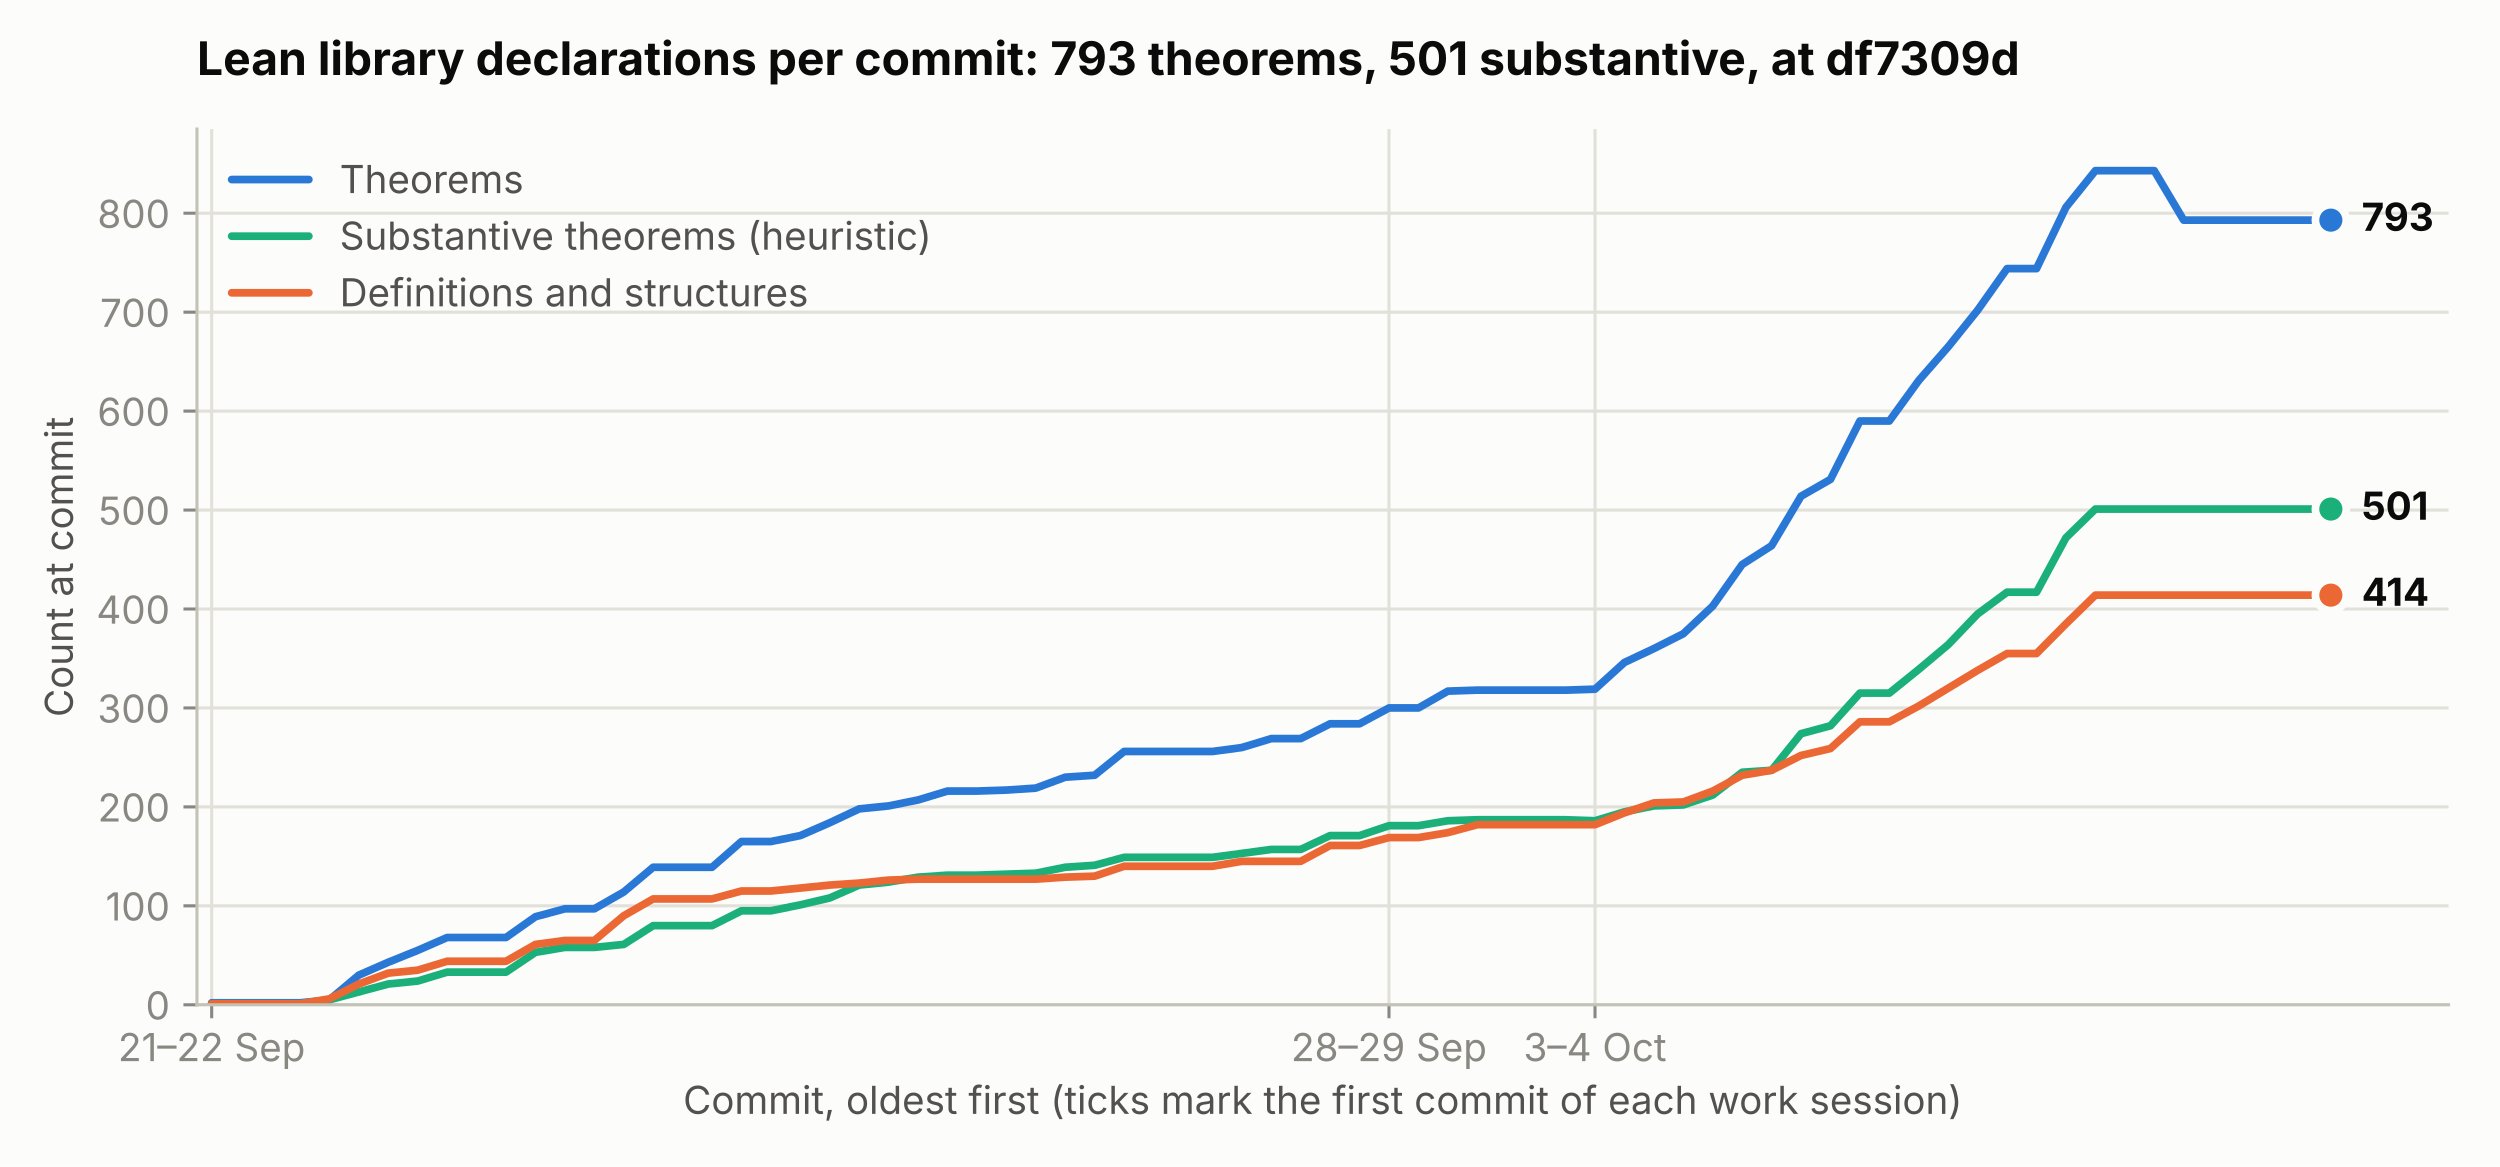
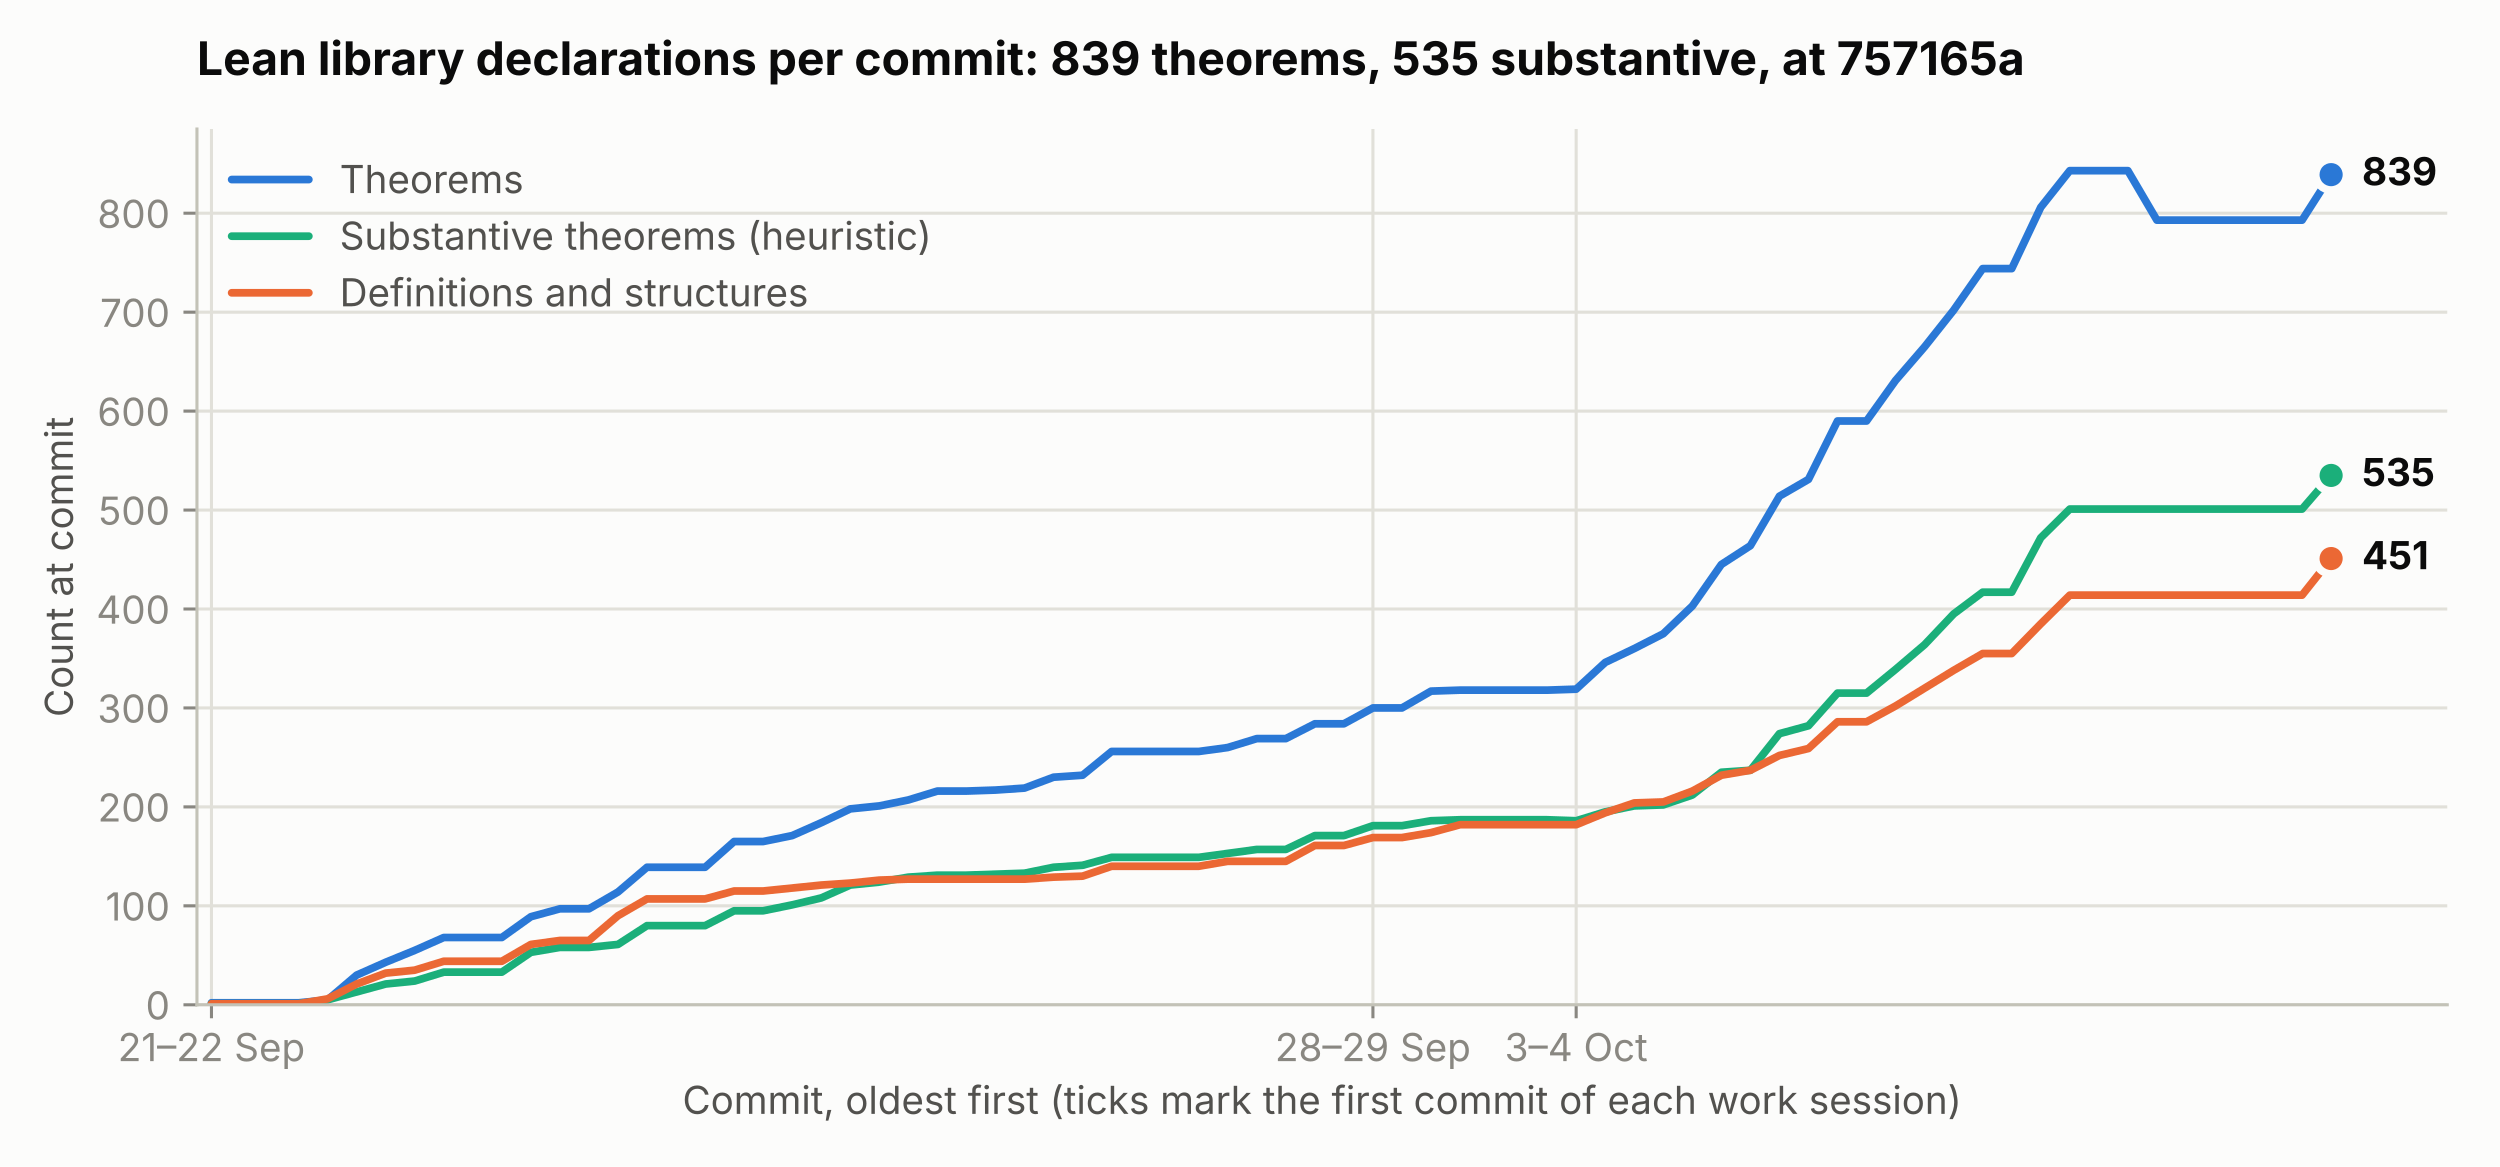
<svg xmlns="http://www.w3.org/2000/svg" xmlns:xlink="http://www.w3.org/1999/xlink" width="648pt" height="302.4pt" viewBox="0 0 648 302.4" version="1.1">
  <defs>
    <style type="text/css">*{stroke-linejoin: round; stroke-linecap: butt}</style>
  </defs>
  <g id="figure_1">
    <g id="patch_1">
      <path d="M 0 302.4 L 648 302.4 L 648 0 L 0 0 z " style="fill: #fcfcfb" />
    </g>
    <g id="axes_1">
      <g id="patch_2">
-         <path d="M 51.05 260.44 L 634.669 260.44 L 634.669 33.44 L 51.05 33.44 z " style="fill: #fcfcfb" />
+         <path d="M 51.05 260.44 L 634.33 260.44 L 634.33 33.44 L 51.05 33.44 z " style="fill: #fcfcfb" />
      </g>
      <g id="matplotlib.axis_1">
        <g id="xtick_1">
          <g id="line2d_1">
-             <path d="M 54.865 260.44 L 54.865 33.44 " clip-path="url(#pe8641baf7d)" style="fill: none; stroke: #e1e0d9; stroke-width: 0.8; stroke-linecap: square" />
+             <path d="M 54.813 260.44 L 54.813 33.44 " clip-path="url(#p79f2db2579)" style="fill: none; stroke: #e1e0d9; stroke-width: 0.8; stroke-linecap: square" />
          </g>
          <g id="line2d_2">
            <defs>
              <path id="m02e6627c96" d="M 0 0 L 0 3.5 " style="stroke: #898781; stroke-width: 0.8" />
            </defs>
            <g>
-               <use xlink:href="#m02e6627c96" x="54.865" y="260.44" style="fill: #898781; stroke: #898781; stroke-width: 0.8" />
+               <use xlink:href="#m02e6627c96" x="54.813" y="260.44" style="fill: #898781; stroke: #898781; stroke-width: 0.8" />
            </g>
          </g>
          <g id="text_1">
-             <text style="font-size: 10px; font-family: 'Inter', 'Helvetica Neue', 'Arial', 'DejaVu Sans', sans-serif; text-anchor: middle; fill: #898781" x="54.865" y="275.038" transform="rotate(-0 54.8645 275.0384)">21–22 Sep</text>
+             <text style="font-size: 10px; font-family: 'Inter', 'Helvetica Neue', 'Arial', 'DejaVu Sans', sans-serif; text-anchor: middle; fill: #898781" x="54.813" y="275.038" transform="rotate(-0 54.8131 275.0384)">21–22 Sep</text>
          </g>
        </g>
        <g id="xtick_2">
          <g id="line2d_3">
-             <path d="M 360.025 260.44 L 360.025 33.44 " clip-path="url(#pe8641baf7d)" style="fill: none; stroke: #e1e0d9; stroke-width: 0.8; stroke-linecap: square" />
+             <path d="M 355.861 260.44 L 355.861 33.44 " clip-path="url(#p79f2db2579)" style="fill: none; stroke: #e1e0d9; stroke-width: 0.8; stroke-linecap: square" />
          </g>
          <g id="line2d_4">
            <g>
-               <use xlink:href="#m02e6627c96" x="360.025" y="260.44" style="fill: #898781; stroke: #898781; stroke-width: 0.8" />
+               <use xlink:href="#m02e6627c96" x="355.861" y="260.44" style="fill: #898781; stroke: #898781; stroke-width: 0.8" />
            </g>
          </g>
          <g id="text_2">
-             <text style="font-size: 10px; font-family: 'Inter', 'Helvetica Neue', 'Arial', 'DejaVu Sans', sans-serif; text-anchor: middle; fill: #898781" x="360.025" y="275.038" transform="rotate(-0 360.0247 275.0384)">28–29 Sep</text>
+             <text style="font-size: 10px; font-family: 'Inter', 'Helvetica Neue', 'Arial', 'DejaVu Sans', sans-serif; text-anchor: middle; fill: #898781" x="355.861" y="275.038" transform="rotate(-0 355.8608 275.0384)">28–29 Sep</text>
          </g>
        </g>
        <g id="xtick_3">
          <g id="line2d_5">
-             <path d="M 413.428 260.44 L 413.428 33.44 " clip-path="url(#pe8641baf7d)" style="fill: none; stroke: #e1e0d9; stroke-width: 0.8; stroke-linecap: square" />
+             <path d="M 408.544 260.44 L 408.544 33.44 " clip-path="url(#p79f2db2579)" style="fill: none; stroke: #e1e0d9; stroke-width: 0.8; stroke-linecap: square" />
          </g>
          <g id="line2d_6">
            <g>
-               <use xlink:href="#m02e6627c96" x="413.428" y="260.44" style="fill: #898781; stroke: #898781; stroke-width: 0.8" />
+               <use xlink:href="#m02e6627c96" x="408.544" y="260.44" style="fill: #898781; stroke: #898781; stroke-width: 0.8" />
            </g>
          </g>
          <g id="text_3">
-             <text style="font-size: 10px; font-family: 'Inter', 'Helvetica Neue', 'Arial', 'DejaVu Sans', sans-serif; text-anchor: middle; fill: #898781" x="413.428" y="275.038" transform="rotate(-0 413.4277 275.0384)">3–4 Oct</text>
+             <text style="font-size: 10px; font-family: 'Inter', 'Helvetica Neue', 'Arial', 'DejaVu Sans', sans-serif; text-anchor: middle; fill: #898781" x="408.544" y="275.038" transform="rotate(-0 408.5442 275.0384)">3–4 Oct</text>
          </g>
        </g>
        <g id="text_4">
-           <text style="font-size: 10px; font-family: 'Inter', 'Helvetica Neue', 'Arial', 'DejaVu Sans', sans-serif; text-anchor: middle; fill: #52514e" x="342.859" y="288.717" transform="rotate(-0 342.8594 288.7166)">Commit, oldest first (ticks mark the first commit of each work session)</text>
+           <text style="font-size: 10px; font-family: 'Inter', 'Helvetica Neue', 'Arial', 'DejaVu Sans', sans-serif; text-anchor: middle; fill: #52514e" x="342.69" y="288.717" transform="rotate(-0 342.69 288.7166)">Commit, oldest first (ticks mark the first commit of each work session)</text>
        </g>
      </g>
      <g id="matplotlib.axis_2">
        <g id="ytick_1">
          <g id="line2d_7">
-             <path d="M 51.05 260.44 L 634.669 260.44 " clip-path="url(#pe8641baf7d)" style="fill: none; stroke: #e1e0d9; stroke-width: 0.8; stroke-linecap: square" />
+             <path d="M 51.05 260.44 L 634.33 260.44 " clip-path="url(#p79f2db2579)" style="fill: none; stroke: #e1e0d9; stroke-width: 0.8; stroke-linecap: square" />
          </g>
          <g id="line2d_8">
            <defs>
              <path id="mba09e6026b" d="M 0 0 L -3.5 0 " style="stroke: #898781; stroke-width: 0.8" />
            </defs>
            <g>
              <use xlink:href="#mba09e6026b" x="51.05" y="260.44" style="fill: #898781; stroke: #898781; stroke-width: 0.8" />
            </g>
          </g>
          <g id="text_5">
            <text style="font-size: 10px; font-family: 'Inter', 'Helvetica Neue', 'Arial', 'DejaVu Sans', sans-serif; text-anchor: end; fill: #898781" x="44.05" y="264.239" transform="rotate(-0 44.05 264.2392)">0</text>
          </g>
        </g>
        <g id="ytick_2">
          <g id="line2d_9">
-             <path d="M 51.05 234.793 L 634.669 234.793 " clip-path="url(#pe8641baf7d)" style="fill: none; stroke: #e1e0d9; stroke-width: 0.8; stroke-linecap: square" />
+             <path d="M 51.05 234.793 L 634.33 234.793 " clip-path="url(#p79f2db2579)" style="fill: none; stroke: #e1e0d9; stroke-width: 0.8; stroke-linecap: square" />
          </g>
          <g id="line2d_10">
            <g>
              <use xlink:href="#mba09e6026b" x="51.05" y="234.793" style="fill: #898781; stroke: #898781; stroke-width: 0.8" />
            </g>
          </g>
          <g id="text_6">
            <text style="font-size: 10px; font-family: 'Inter', 'Helvetica Neue', 'Arial', 'DejaVu Sans', sans-serif; text-anchor: end; fill: #898781" x="44.05" y="238.592" transform="rotate(-0 44.05 238.5924)">100</text>
          </g>
        </g>
        <g id="ytick_3">
          <g id="line2d_11">
-             <path d="M 51.05 209.146 L 634.669 209.146 " clip-path="url(#pe8641baf7d)" style="fill: none; stroke: #e1e0d9; stroke-width: 0.8; stroke-linecap: square" />
+             <path d="M 51.05 209.146 L 634.33 209.146 " clip-path="url(#p79f2db2579)" style="fill: none; stroke: #e1e0d9; stroke-width: 0.8; stroke-linecap: square" />
          </g>
          <g id="line2d_12">
            <g>
              <use xlink:href="#mba09e6026b" x="51.05" y="209.146" style="fill: #898781; stroke: #898781; stroke-width: 0.8" />
            </g>
          </g>
          <g id="text_7">
            <text style="font-size: 10px; font-family: 'Inter', 'Helvetica Neue', 'Arial', 'DejaVu Sans', sans-serif; text-anchor: end; fill: #898781" x="44.05" y="212.946" transform="rotate(-0 44.05 212.9456)">200</text>
          </g>
        </g>
        <g id="ytick_4">
          <g id="line2d_13">
-             <path d="M 51.05 183.5 L 634.669 183.5 " clip-path="url(#pe8641baf7d)" style="fill: none; stroke: #e1e0d9; stroke-width: 0.8; stroke-linecap: square" />
+             <path d="M 51.05 183.5 L 634.33 183.5 " clip-path="url(#p79f2db2579)" style="fill: none; stroke: #e1e0d9; stroke-width: 0.8; stroke-linecap: square" />
          </g>
          <g id="line2d_14">
            <g>
              <use xlink:href="#mba09e6026b" x="51.05" y="183.5" style="fill: #898781; stroke: #898781; stroke-width: 0.8" />
            </g>
          </g>
          <g id="text_8">
            <text style="font-size: 10px; font-family: 'Inter', 'Helvetica Neue', 'Arial', 'DejaVu Sans', sans-serif; text-anchor: end; fill: #898781" x="44.05" y="187.299" transform="rotate(-0 44.05 187.2988)">300</text>
          </g>
        </g>
        <g id="ytick_5">
          <g id="line2d_15">
-             <path d="M 51.05 157.853 L 634.669 157.853 " clip-path="url(#pe8641baf7d)" style="fill: none; stroke: #e1e0d9; stroke-width: 0.8; stroke-linecap: square" />
+             <path d="M 51.05 157.853 L 634.33 157.853 " clip-path="url(#p79f2db2579)" style="fill: none; stroke: #e1e0d9; stroke-width: 0.8; stroke-linecap: square" />
          </g>
          <g id="line2d_16">
            <g>
              <use xlink:href="#mba09e6026b" x="51.05" y="157.853" style="fill: #898781; stroke: #898781; stroke-width: 0.8" />
            </g>
          </g>
          <g id="text_9">
            <text style="font-size: 10px; font-family: 'Inter', 'Helvetica Neue', 'Arial', 'DejaVu Sans', sans-serif; text-anchor: end; fill: #898781" x="44.05" y="161.652" transform="rotate(-0 44.05 161.6519)">400</text>
          </g>
        </g>
        <g id="ytick_6">
          <g id="line2d_17">
-             <path d="M 51.05 132.206 L 634.669 132.206 " clip-path="url(#pe8641baf7d)" style="fill: none; stroke: #e1e0d9; stroke-width: 0.8; stroke-linecap: square" />
+             <path d="M 51.05 132.206 L 634.33 132.206 " clip-path="url(#p79f2db2579)" style="fill: none; stroke: #e1e0d9; stroke-width: 0.8; stroke-linecap: square" />
          </g>
          <g id="line2d_18">
            <g>
              <use xlink:href="#mba09e6026b" x="51.05" y="132.206" style="fill: #898781; stroke: #898781; stroke-width: 0.8" />
            </g>
          </g>
          <g id="text_10">
            <text style="font-size: 10px; font-family: 'Inter', 'Helvetica Neue', 'Arial', 'DejaVu Sans', sans-serif; text-anchor: end; fill: #898781" x="44.05" y="136.005" transform="rotate(-0 44.05 136.0051)">500</text>
          </g>
        </g>
        <g id="ytick_7">
          <g id="line2d_19">
-             <path d="M 51.05 106.559 L 634.669 106.559 " clip-path="url(#pe8641baf7d)" style="fill: none; stroke: #e1e0d9; stroke-width: 0.8; stroke-linecap: square" />
+             <path d="M 51.05 106.559 L 634.33 106.559 " clip-path="url(#p79f2db2579)" style="fill: none; stroke: #e1e0d9; stroke-width: 0.8; stroke-linecap: square" />
          </g>
          <g id="line2d_20">
            <g>
              <use xlink:href="#mba09e6026b" x="51.05" y="106.559" style="fill: #898781; stroke: #898781; stroke-width: 0.8" />
            </g>
          </g>
          <g id="text_11">
            <text style="font-size: 10px; font-family: 'Inter', 'Helvetica Neue', 'Arial', 'DejaVu Sans', sans-serif; text-anchor: end; fill: #898781" x="44.05" y="110.358" transform="rotate(-0 44.05 110.3583)">600</text>
          </g>
        </g>
        <g id="ytick_8">
          <g id="line2d_21">
-             <path d="M 51.05 80.912 L 634.669 80.912 " clip-path="url(#pe8641baf7d)" style="fill: none; stroke: #e1e0d9; stroke-width: 0.8; stroke-linecap: square" />
+             <path d="M 51.05 80.912 L 634.33 80.912 " clip-path="url(#p79f2db2579)" style="fill: none; stroke: #e1e0d9; stroke-width: 0.8; stroke-linecap: square" />
          </g>
          <g id="line2d_22">
            <g>
              <use xlink:href="#mba09e6026b" x="51.05" y="80.912" style="fill: #898781; stroke: #898781; stroke-width: 0.8" />
            </g>
          </g>
          <g id="text_12">
            <text style="font-size: 10px; font-family: 'Inter', 'Helvetica Neue', 'Arial', 'DejaVu Sans', sans-serif; text-anchor: end; fill: #898781" x="44.05" y="84.711" transform="rotate(-0 44.05 84.71148)">700</text>
          </g>
        </g>
        <g id="ytick_9">
          <g id="line2d_23">
-             <path d="M 51.05 55.265 L 634.669 55.265 " clip-path="url(#pe8641baf7d)" style="fill: none; stroke: #e1e0d9; stroke-width: 0.8; stroke-linecap: square" />
+             <path d="M 51.05 55.265 L 634.33 55.265 " clip-path="url(#p79f2db2579)" style="fill: none; stroke: #e1e0d9; stroke-width: 0.8; stroke-linecap: square" />
          </g>
          <g id="line2d_24">
            <g>
              <use xlink:href="#mba09e6026b" x="51.05" y="55.265" style="fill: #898781; stroke: #898781; stroke-width: 0.8" />
            </g>
          </g>
          <g id="text_13">
            <text style="font-size: 10px; font-family: 'Inter', 'Helvetica Neue', 'Arial', 'DejaVu Sans', sans-serif; text-anchor: end; fill: #898781" x="44.05" y="59.065" transform="rotate(-0 44.05 59.06466)">800</text>
          </g>
        </g>
        <g id="text_14">
          <text style="font-size: 10px; font-family: 'Inter', 'Helvetica Neue', 'Arial', 'DejaVu Sans', sans-serif; text-anchor: middle; fill: #52514e" x="18.883" y="146.94" transform="rotate(-90 18.88281 146.94)">Count at commit</text>
        </g>
      </g>
      <g id="line2d_25">
-         <path d="M 54.865 259.927 L 62.494 259.927 L 70.123 259.927 L 77.752 259.927 L 85.381 259.158 L 93.01 252.746 L 100.639 249.412 L 108.268 246.334 L 115.897 243 L 123.526 243 L 131.155 243 L 138.784 237.614 L 146.413 235.563 L 154.042 235.563 L 161.671 231.203 L 169.3 224.791 L 176.929 224.791 L 184.558 224.791 L 192.187 218.123 L 199.816 218.123 L 207.445 216.584 L 215.074 213.25 L 222.703 209.659 L 230.332 208.89 L 237.961 207.351 L 245.59 205.043 L 253.219 205.043 L 260.848 204.786 L 268.477 204.273 L 276.106 201.452 L 283.735 200.939 L 291.364 194.784 L 298.993 194.784 L 306.622 194.784 L 314.251 194.784 L 321.88 193.758 L 329.509 191.45 L 337.138 191.45 L 344.767 187.603 L 352.396 187.603 L 360.025 183.5 L 367.654 183.5 L 375.283 179.14 L 382.912 178.883 L 390.541 178.883 L 398.17 178.883 L 405.799 178.883 L 413.428 178.627 L 421.057 171.702 L 428.686 168.111 L 436.315 164.264 L 443.944 157.083 L 451.573 146.312 L 459.202 141.439 L 466.831 128.615 L 474.46 124.255 L 482.089 109.124 L 489.718 109.124 L 497.347 98.609 L 504.976 89.889 L 512.605 80.399 L 520.234 69.628 L 527.863 69.628 L 535.492 53.727 L 543.121 44.237 L 550.75 44.237 L 558.379 44.237 L 566.008 57.061 L 573.637 57.061 L 581.266 57.061 L 588.895 57.061 L 596.524 57.061 L 604.153 57.061 " clip-path="url(#pe8641baf7d)" style="fill: none; stroke: #2a78d6; stroke-width: 2; stroke-linecap: round" />
+         <path d="M 54.813 259.927 L 62.339 259.927 L 69.865 259.927 L 77.392 259.927 L 84.918 259.158 L 92.444 252.746 L 99.97 249.412 L 107.496 246.334 L 115.023 243 L 122.549 243 L 130.075 243 L 137.601 237.614 L 145.127 235.563 L 152.654 235.563 L 160.18 231.203 L 167.706 224.791 L 175.232 224.791 L 182.758 224.791 L 190.285 218.123 L 197.811 218.123 L 205.337 216.584 L 212.863 213.25 L 220.389 209.659 L 227.916 208.89 L 235.442 207.351 L 242.968 205.043 L 250.494 205.043 L 258.02 204.786 L 265.547 204.273 L 273.073 201.452 L 280.599 200.939 L 288.125 194.784 L 295.651 194.784 L 303.177 194.784 L 310.704 194.784 L 318.23 193.758 L 325.756 191.45 L 333.282 191.45 L 340.808 187.603 L 348.335 187.603 L 355.861 183.5 L 363.387 183.5 L 370.913 179.14 L 378.439 178.883 L 385.966 178.883 L 393.492 178.883 L 401.018 178.883 L 408.544 178.627 L 416.07 171.702 L 423.597 168.111 L 431.123 164.264 L 438.649 157.083 L 446.175 146.312 L 453.701 141.439 L 461.228 128.615 L 468.754 124.255 L 476.28 109.124 L 483.806 109.124 L 491.332 98.609 L 498.859 89.889 L 506.385 80.399 L 513.911 69.628 L 521.437 69.628 L 528.963 53.727 L 536.489 44.237 L 544.016 44.237 L 551.542 44.237 L 559.068 57.061 L 566.594 57.061 L 574.12 57.061 L 581.647 57.061 L 589.173 57.061 L 596.699 57.061 L 604.225 45.263 " clip-path="url(#p79f2db2579)" style="fill: none; stroke: #2a78d6; stroke-width: 2; stroke-linecap: round" />
      </g>
      <g id="line2d_26">
        <defs>
          <path id="m0a6db412ab" d="M 0 4 C 1.061 4 2.078 3.579 2.828 2.828 C 3.579 2.078 4 1.061 4 0 C 4 -1.061 3.579 -2.078 2.828 -2.828 C 2.078 -3.579 1.061 -4 0 -4 C -1.061 -4 -2.078 -3.579 -2.828 -2.828 C -3.579 -2.078 -4 -1.061 -4 0 C -4 1.061 -3.579 2.078 -2.828 2.828 C -2.078 3.579 -1.061 4 0 4 z " style="stroke: #fcfcfb; stroke-width: 2" />
        </defs>
-         <g clip-path="url(#pe8641baf7d)">
-           <use xlink:href="#m0a6db412ab" x="604.153" y="57.061" style="fill: #2a78d6; stroke: #fcfcfb; stroke-width: 2" />
+         <g clip-path="url(#p79f2db2579)">
+           <use xlink:href="#m0a6db412ab" x="604.225" y="45.263" style="fill: #2a78d6; stroke: #fcfcfb; stroke-width: 2" />
        </g>
      </g>
      <g id="line2d_27">
-         <path d="M 54.865 260.184 L 62.494 260.184 L 70.123 260.184 L 77.752 260.184 L 85.381 259.158 L 93.01 257.106 L 100.639 255.054 L 108.268 254.285 L 115.897 251.977 L 123.526 251.977 L 131.155 251.977 L 138.784 246.847 L 146.413 245.565 L 154.042 245.565 L 161.671 244.795 L 169.3 239.923 L 176.929 239.923 L 184.558 239.923 L 192.187 236.076 L 199.816 236.076 L 207.445 234.537 L 215.074 232.741 L 222.703 229.407 L 230.332 228.638 L 237.961 227.356 L 245.59 226.843 L 253.219 226.843 L 260.848 226.586 L 268.477 226.33 L 276.106 224.791 L 283.735 224.278 L 291.364 222.226 L 298.993 222.226 L 306.622 222.226 L 314.251 222.226 L 321.88 221.2 L 329.509 220.174 L 337.138 220.174 L 344.767 216.584 L 352.396 216.584 L 360.025 214.019 L 367.654 214.019 L 375.283 212.737 L 382.912 212.48 L 390.541 212.48 L 398.17 212.48 L 405.799 212.48 L 413.428 212.737 L 421.057 210.429 L 428.686 208.89 L 436.315 208.633 L 443.944 206.069 L 451.573 200.17 L 459.202 199.657 L 466.831 190.168 L 474.46 188.116 L 482.089 179.653 L 489.718 179.653 L 497.347 173.497 L 504.976 167.086 L 512.605 159.135 L 520.234 153.493 L 527.863 153.493 L 535.492 139.387 L 543.121 131.949 L 550.75 131.949 L 558.379 131.949 L 566.008 131.949 L 573.637 131.949 L 581.266 131.949 L 588.895 131.949 L 596.524 131.949 L 604.153 131.949 " clip-path="url(#pe8641baf7d)" style="fill: none; stroke: #1baf7a; stroke-width: 2; stroke-linecap: round" />
+         <path d="M 54.813 260.184 L 62.339 260.184 L 69.865 260.184 L 77.392 260.184 L 84.918 259.158 L 92.444 257.106 L 99.97 255.054 L 107.496 254.285 L 115.023 251.977 L 122.549 251.977 L 130.075 251.977 L 137.601 246.847 L 145.127 245.565 L 152.654 245.565 L 160.18 244.795 L 167.706 239.923 L 175.232 239.923 L 182.758 239.923 L 190.285 236.076 L 197.811 236.076 L 205.337 234.537 L 212.863 232.741 L 220.389 229.407 L 227.916 228.638 L 235.442 227.356 L 242.968 226.843 L 250.494 226.843 L 258.02 226.586 L 265.547 226.33 L 273.073 224.791 L 280.599 224.278 L 288.125 222.226 L 295.651 222.226 L 303.177 222.226 L 310.704 222.226 L 318.23 221.2 L 325.756 220.174 L 333.282 220.174 L 340.808 216.584 L 348.335 216.584 L 355.861 214.019 L 363.387 214.019 L 370.913 212.737 L 378.439 212.48 L 385.966 212.48 L 393.492 212.48 L 401.018 212.48 L 408.544 212.737 L 416.07 210.429 L 423.597 208.89 L 431.123 208.633 L 438.649 206.069 L 446.175 200.17 L 453.701 199.657 L 461.228 190.168 L 468.754 188.116 L 476.28 179.653 L 483.806 179.653 L 491.332 173.497 L 498.859 167.086 L 506.385 159.135 L 513.911 153.493 L 521.437 153.493 L 528.963 139.387 L 536.489 131.949 L 544.016 131.949 L 551.542 131.949 L 559.068 131.949 L 566.594 131.949 L 574.12 131.949 L 581.647 131.949 L 589.173 131.949 L 596.699 131.949 L 604.225 123.23 " clip-path="url(#p79f2db2579)" style="fill: none; stroke: #1baf7a; stroke-width: 2; stroke-linecap: round" />
      </g>
      <g id="line2d_28">
        <defs>
          <path id="m3a7581996c" d="M 0 4 C 1.061 4 2.078 3.579 2.828 2.828 C 3.579 2.078 4 1.061 4 0 C 4 -1.061 3.579 -2.078 2.828 -2.828 C 2.078 -3.579 1.061 -4 0 -4 C -1.061 -4 -2.078 -3.579 -2.828 -2.828 C -3.579 -2.078 -4 -1.061 -4 0 C -4 1.061 -3.579 2.078 -2.828 2.828 C -2.078 3.579 -1.061 4 0 4 z " style="stroke: #fcfcfb; stroke-width: 2" />
        </defs>
-         <g clip-path="url(#pe8641baf7d)">
-           <use xlink:href="#m3a7581996c" x="604.153" y="131.949" style="fill: #1baf7a; stroke: #fcfcfb; stroke-width: 2" />
+         <g clip-path="url(#p79f2db2579)">
+           <use xlink:href="#m3a7581996c" x="604.225" y="123.23" style="fill: #1baf7a; stroke: #fcfcfb; stroke-width: 2" />
        </g>
      </g>
      <g id="line2d_29">
-         <path d="M 54.865 260.184 L 62.494 260.184 L 70.123 260.184 L 77.752 260.184 L 85.381 258.901 L 93.01 255.054 L 100.639 252.233 L 108.268 251.464 L 115.897 249.155 L 123.526 249.155 L 131.155 249.155 L 138.784 244.795 L 146.413 243.77 L 154.042 243.77 L 161.671 237.358 L 169.3 232.998 L 176.929 232.998 L 184.558 232.998 L 192.187 230.946 L 199.816 230.946 L 207.445 230.177 L 215.074 229.407 L 222.703 228.894 L 230.332 228.125 L 237.961 227.869 L 245.59 227.869 L 253.219 227.869 L 260.848 227.869 L 268.477 227.869 L 276.106 227.356 L 283.735 227.099 L 291.364 224.534 L 298.993 224.534 L 306.622 224.534 L 314.251 224.534 L 321.88 223.252 L 329.509 223.252 L 337.138 223.252 L 344.767 219.149 L 352.396 219.149 L 360.025 217.097 L 367.654 217.097 L 375.283 215.815 L 382.912 213.763 L 390.541 213.763 L 398.17 213.763 L 405.799 213.763 L 413.428 213.763 L 421.057 210.685 L 428.686 208.12 L 436.315 207.864 L 443.944 205.043 L 451.573 200.939 L 459.202 199.657 L 466.831 195.81 L 474.46 194.015 L 482.089 187.09 L 489.718 187.09 L 497.347 182.987 L 504.976 178.37 L 512.605 173.754 L 520.234 169.394 L 527.863 169.394 L 535.492 161.7 L 543.121 154.262 L 550.75 154.262 L 558.379 154.262 L 566.008 154.262 L 573.637 154.262 L 581.266 154.262 L 588.895 154.262 L 596.524 154.262 L 604.153 154.262 " clip-path="url(#pe8641baf7d)" style="fill: none; stroke: #eb6834; stroke-width: 2; stroke-linecap: round" />
+         <path d="M 54.813 260.184 L 62.339 260.184 L 69.865 260.184 L 77.392 260.184 L 84.918 258.901 L 92.444 255.054 L 99.97 252.233 L 107.496 251.464 L 115.023 249.155 L 122.549 249.155 L 130.075 249.155 L 137.601 244.795 L 145.127 243.77 L 152.654 243.77 L 160.18 237.358 L 167.706 232.998 L 175.232 232.998 L 182.758 232.998 L 190.285 230.946 L 197.811 230.946 L 205.337 230.177 L 212.863 229.407 L 220.389 228.894 L 227.916 228.125 L 235.442 227.869 L 242.968 227.869 L 250.494 227.869 L 258.02 227.869 L 265.547 227.869 L 273.073 227.356 L 280.599 227.099 L 288.125 224.534 L 295.651 224.534 L 303.177 224.534 L 310.704 224.534 L 318.23 223.252 L 325.756 223.252 L 333.282 223.252 L 340.808 219.149 L 348.335 219.149 L 355.861 217.097 L 363.387 217.097 L 370.913 215.815 L 378.439 213.763 L 385.966 213.763 L 393.492 213.763 L 401.018 213.763 L 408.544 213.763 L 416.07 210.685 L 423.597 208.12 L 431.123 207.864 L 438.649 205.043 L 446.175 200.939 L 453.701 199.657 L 461.228 195.81 L 468.754 194.015 L 476.28 187.09 L 483.806 187.09 L 491.332 182.987 L 498.859 178.37 L 506.385 173.754 L 513.911 169.394 L 521.437 169.394 L 528.963 161.7 L 536.489 154.262 L 544.016 154.262 L 551.542 154.262 L 559.068 154.262 L 566.594 154.262 L 574.12 154.262 L 581.647 154.262 L 589.173 154.262 L 596.699 154.262 L 604.225 144.773 " clip-path="url(#p79f2db2579)" style="fill: none; stroke: #eb6834; stroke-width: 2; stroke-linecap: round" />
      </g>
      <g id="line2d_30">
        <defs>
          <path id="mdf5fe9879e" d="M 0 4 C 1.061 4 2.078 3.579 2.828 2.828 C 3.579 2.078 4 1.061 4 0 C 4 -1.061 3.579 -2.078 2.828 -2.828 C 2.078 -3.579 1.061 -4 0 -4 C -1.061 -4 -2.078 -3.579 -2.828 -2.828 C -3.579 -2.078 -4 -1.061 -4 0 C -4 1.061 -3.579 2.078 -2.828 2.828 C -2.078 3.579 -1.061 4 0 4 z " style="stroke: #fcfcfb; stroke-width: 2" />
        </defs>
-         <g clip-path="url(#pe8641baf7d)">
-           <use xlink:href="#mdf5fe9879e" x="604.153" y="154.262" style="fill: #eb6834; stroke: #fcfcfb; stroke-width: 2" />
+         <g clip-path="url(#p79f2db2579)">
+           <use xlink:href="#mdf5fe9879e" x="604.225" y="144.773" style="fill: #eb6834; stroke: #fcfcfb; stroke-width: 2" />
        </g>
      </g>
      <g id="patch_3">
        <path d="M 51.05 260.44 L 51.05 33.44 " style="fill: none; stroke: #c3c2b7; stroke-width: 0.8; stroke-linejoin: miter; stroke-linecap: square" />
      </g>
      <g id="patch_4">
-         <path d="M 51.05 260.44 L 634.669 260.44 " style="fill: none; stroke: #c3c2b7; stroke-width: 0.8; stroke-linejoin: miter; stroke-linecap: square" />
+         <path d="M 51.05 260.44 L 634.33 260.44 " style="fill: none; stroke: #c3c2b7; stroke-width: 0.8; stroke-linejoin: miter; stroke-linecap: square" />
      </g>
      <g id="text_15">
-         <text style="font-weight: 700; font-size: 10px; font-family: 'Inter', 'Helvetica Neue', 'Arial', 'DejaVu Sans', sans-serif; text-anchor: start; fill: #0b0b0b" x="612.153" y="59.82" transform="rotate(-0 612.1528 59.8201)">793</text>
+         <text style="font-weight: 700; font-size: 10px; font-family: 'Inter', 'Helvetica Neue', 'Arial', 'DejaVu Sans', sans-serif; text-anchor: start; fill: #0b0b0b" x="612.225" y="48.023" transform="rotate(-0 612.2252 48.02256)">839</text>
      </g>
      <g id="text_16">
-         <text style="font-weight: 700; font-size: 10px; font-family: 'Inter', 'Helvetica Neue', 'Arial', 'DejaVu Sans', sans-serif; text-anchor: start; fill: #0b0b0b" x="612.153" y="134.709" transform="rotate(-0 612.1528 134.7088)">501</text>
+         <text style="font-weight: 700; font-size: 10px; font-family: 'Inter', 'Helvetica Neue', 'Arial', 'DejaVu Sans', sans-serif; text-anchor: start; fill: #0b0b0b" x="612.225" y="125.989" transform="rotate(-0 612.2252 125.9889)">535</text>
      </g>
      <g id="text_17">
-         <text style="font-weight: 700; font-size: 10px; font-family: 'Inter', 'Helvetica Neue', 'Arial', 'DejaVu Sans', sans-serif; text-anchor: start; fill: #0b0b0b" x="612.153" y="157.022" transform="rotate(-0 612.1528 157.0215)">414</text>
+         <text style="font-weight: 700; font-size: 10px; font-family: 'Inter', 'Helvetica Neue', 'Arial', 'DejaVu Sans', sans-serif; text-anchor: start; fill: #0b0b0b" x="612.225" y="147.532" transform="rotate(-0 612.2252 147.5322)">451</text>
      </g>
      <g id="text_18">
-         <text style="font-weight: 700; font-size: 12px; font-family: 'Inter', 'Helvetica Neue', 'Arial', 'DejaVu Sans', sans-serif; text-anchor: start; fill: #0b0b0b" x="51.05" y="19.44" transform="rotate(-0 51.05 19.44)">Lean library declarations per commit: 793 theorems, 501 substantive, at df7309d</text>
+         <text style="font-weight: 700; font-size: 12px; font-family: 'Inter', 'Helvetica Neue', 'Arial', 'DejaVu Sans', sans-serif; text-anchor: start; fill: #0b0b0b" x="51.05" y="19.44" transform="rotate(-0 51.05 19.44)">Lean library declarations per commit: 839 theorems, 535 substantive, at 757165a</text>
      </g>
      <g id="legend_1">
        <g id="line2d_31">
          <path d="M 60.05 46.538 L 70.05 46.538 L 80.05 46.538 " style="fill: none; stroke: #2a78d6; stroke-width: 2; stroke-linecap: round" />
        </g>
        <g id="text_19">
          <text style="font-size: 10px; font-family: 'Inter', 'Helvetica Neue', 'Arial', 'DejaVu Sans', sans-serif; text-anchor: start; fill: #52514e" x="88.05" y="50.038" transform="rotate(-0 88.05 50.03844)">Theorems</text>
        </g>
        <g id="line2d_32">
          <path d="M 60.05 61.217 L 70.05 61.217 L 80.05 61.217 " style="fill: none; stroke: #1baf7a; stroke-width: 2; stroke-linecap: round" />
        </g>
        <g id="text_20">
          <text style="font-size: 10px; font-family: 'Inter', 'Helvetica Neue', 'Arial', 'DejaVu Sans', sans-serif; text-anchor: start; fill: #52514e" x="88.05" y="64.717" transform="rotate(-0 88.05 64.71656)">Substantive theorems (heuristic)</text>
        </g>
        <g id="line2d_33">
          <path d="M 60.05 75.895 L 70.05 75.895 L 80.05 75.895 " style="fill: none; stroke: #eb6834; stroke-width: 2; stroke-linecap: round" />
        </g>
        <g id="text_21">
          <text style="font-size: 10px; font-family: 'Inter', 'Helvetica Neue', 'Arial', 'DejaVu Sans', sans-serif; text-anchor: start; fill: #52514e" x="88.05" y="79.395" transform="rotate(-0 88.05 79.39469)">Definitions and structures</text>
        </g>
      </g>
    </g>
  </g>
  <defs>
-     <clipPath id="pe8641baf7d">
-       <rect x="51.05" y="33.44" width="583.619" height="227" />
+     <clipPath id="p79f2db2579">
+       <rect x="51.05" y="33.44" width="583.28" height="227" />
    </clipPath>
  </defs>
</svg>
